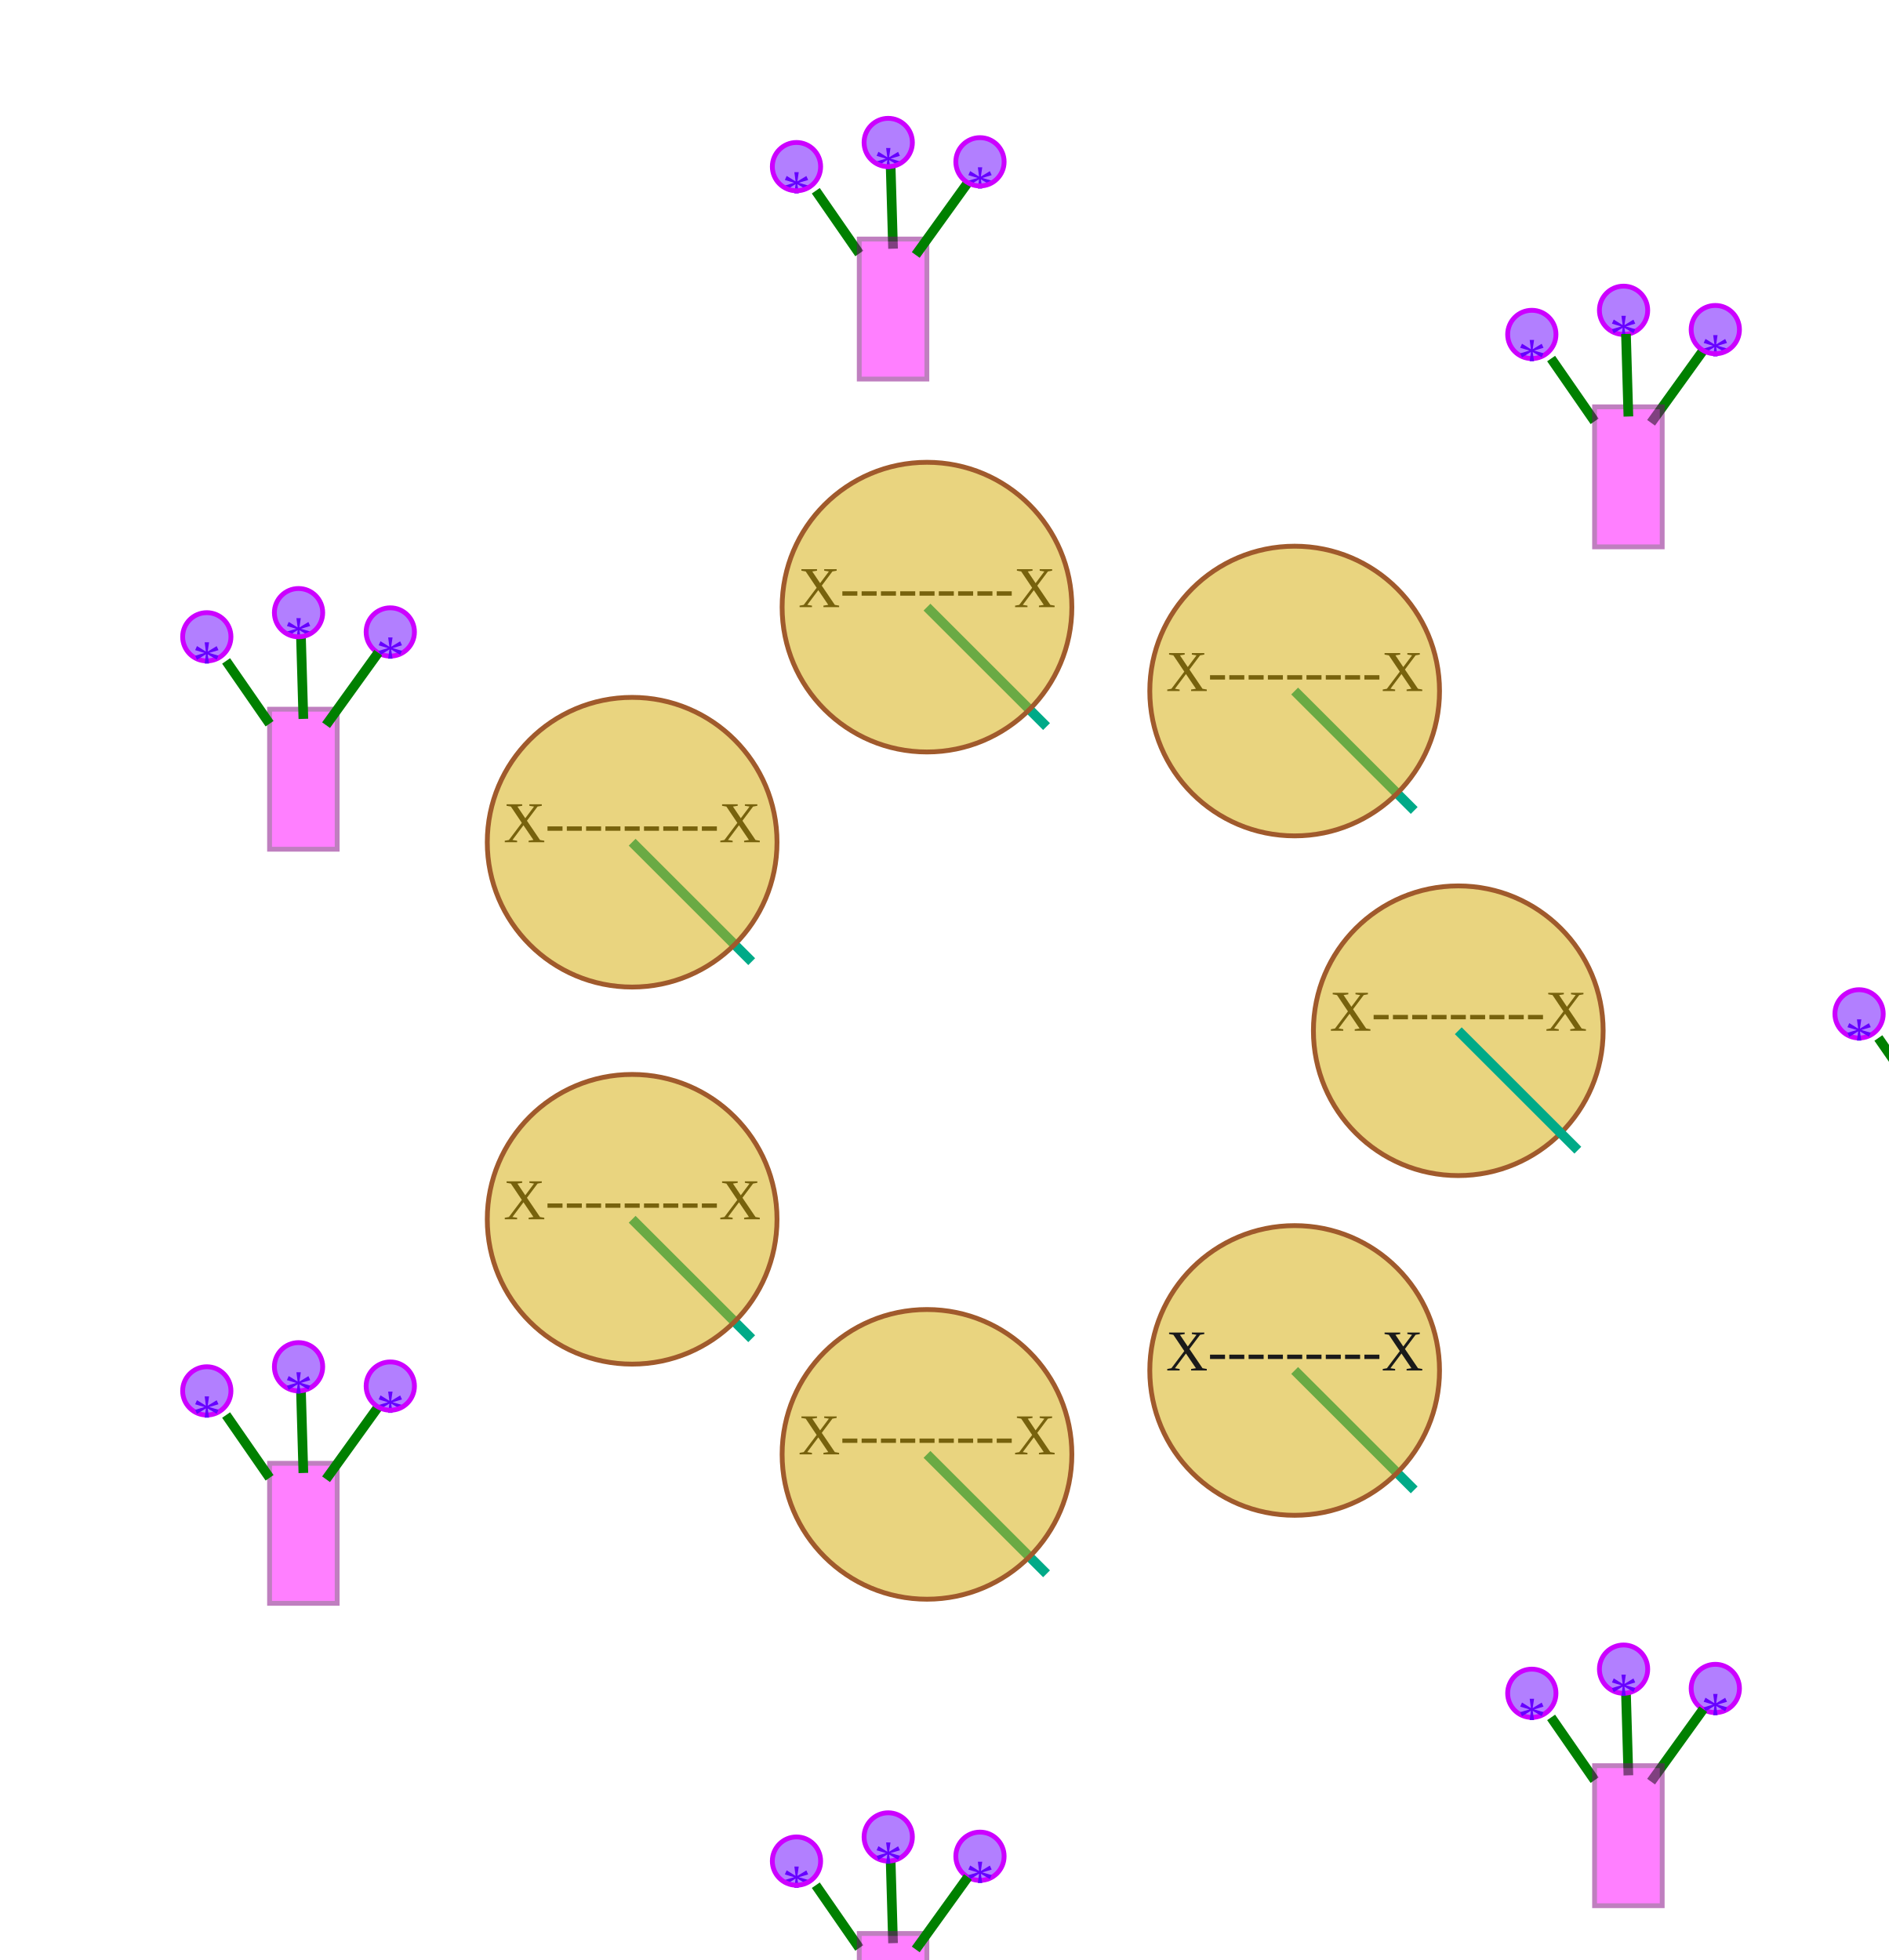
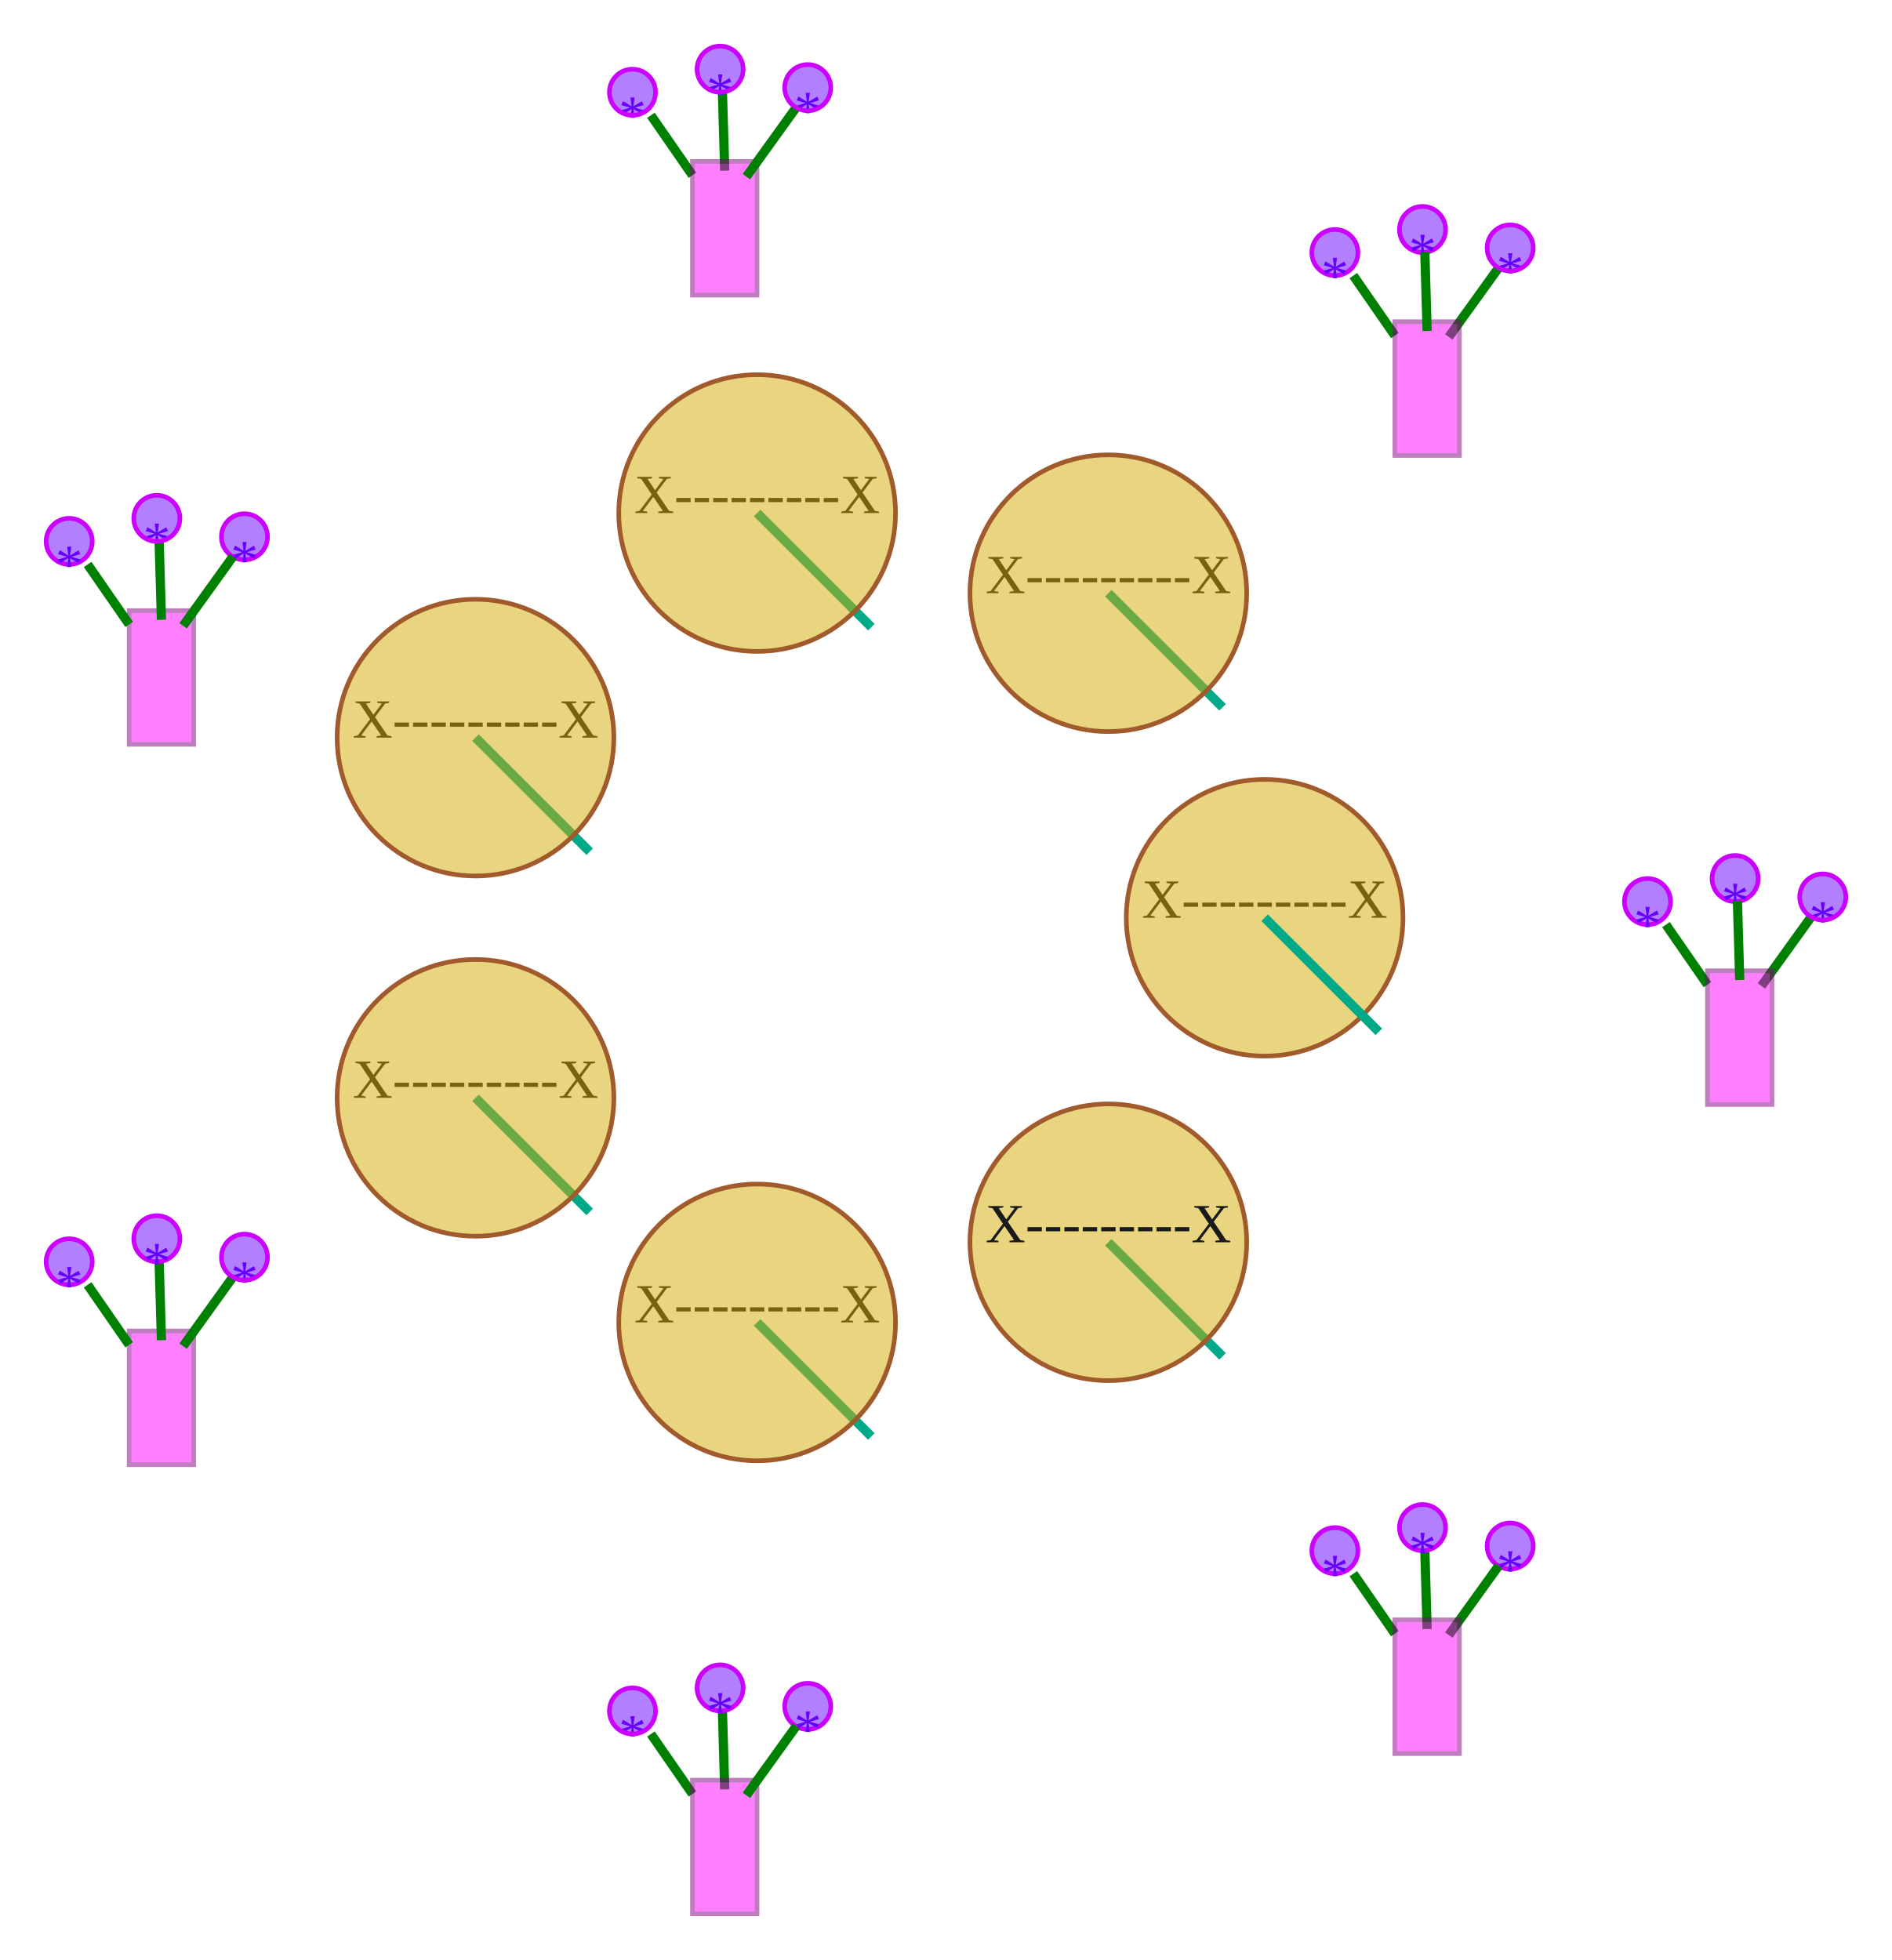
- <svg xmlns="http://www.w3.org/2000/svg" version="1.1">
+ <svg xmlns="http://www.w3.org/2000/svg" version="1.1" viewBox="27.826 14.513 410.174 424.974">
  <text id="64" x="202.946" y="42.513" text-anchor="middle" fill="#6600ff"> * </text>
  <text id="44" x="80.826" y="296.099" text-anchor="middle" fill="#6600ff"> * </text>
  <line id="17" x1="336.728" y1="350.63" x2="337.228" y2="367.73" stroke="#008000" stroke-width="2" />
  <line id="26" x1="168.946" y1="390.487" x2="177.946" y2="403.487" stroke="#008000" stroke-width="2" />
  <rect id="35" x="55.826" y="303.099" width="14" height="29" stroke="#800080" fill="#FF00FF" opacity="0.5" />
  <line id="8" x1="420.5" y1="213.3" x2="409.7" y2="228.3" stroke="#008000" stroke-width="2" />
  <line id="57" x1="184.446" y1="34.413" x2="184.946" y2="51.513" stroke="#008000" stroke-width="2" />
  <text id="32" x="164.946" y="394.487" text-anchor="middle" fill="#6600ff"> * </text>
  <line id="56" x1="168.946" y1="39.513" x2="177.946" y2="52.513" stroke="#008000" stroke-width="2" />
  <line id="86" x1="130.913" y1="174.45" x2="155.671" y2="199.189" stroke="#00aa88" stroke-width="2" />
  <line id="27" x1="184.446" y1="385.387" x2="184.946" y2="402.487" stroke="#008000" stroke-width="2" />
  <line id="38" x1="78.326" y1="291.399" x2="67.526" y2="306.399" stroke="#008000" stroke-width="2" />
  <circle id="39" cx="42.826" cy="288.099" r="5" stroke="#cc00ff" fill="#6600ff" fill-opacity="0.5" />
  <line id="83" x1="268.114" y1="283.865" x2="292.873" y2="308.604" stroke="#00aa88" stroke-width="2" />
  <text id="94" x="191.973" y="125.756" text-anchor="middle" fill="#1a1a1a"> X---------X </text>
  <circle id="21" cx="355.228" cy="349.73" r="5" stroke="#cc00ff" fill="#6600ff" fill-opacity="0.5" />
  <text id="91" x="191.973" y="301.244" text-anchor="middle" fill="#1a1a1a"> X---------X </text>
  <line id="68" x1="352.728" y1="72.57" x2="341.928" y2="87.57" stroke="#008000" stroke-width="2" />
  <line id="84" x1="191.973" y1="301.244" x2="216.732" y2="325.982" stroke="#00aa88" stroke-width="2" />
  <text id="63" x="183.946" y="38.513" text-anchor="middle" fill="#6600ff"> * </text>
  <line id="36" x1="46.826" y1="293.099" x2="55.826" y2="306.099" stroke="#008000" stroke-width="2" />
  <line id="6" x1="389" y1="215" x2="398" y2="228" stroke="#008000" stroke-width="2" />
  <circle id="60" cx="183.946" cy="29.513" r="5" stroke="#cc00ff" fill="#6600ff" fill-opacity="0.5" />
  <text id="62" x="164.946" y="43.513" text-anchor="middle" fill="#6600ff"> * </text>
  <text id="89" x="302" y="213.5" text-anchor="middle" fill="#1a1a1a"> X---------X </text>
  <rect id="55" x="177.946" y="49.513" width="14" height="29" stroke="#800080" fill="#FF00FF" opacity="0.5" />
  <circle id="59" cx="164.946" cy="34.513" r="5" stroke="#cc00ff" fill="#6600ff" fill-opacity="0.5" />
  <circle id="49" cx="42.826" cy="131.901" r="5" stroke="#cc00ff" fill="#6600ff" fill-opacity="0.5" />
  <rect id="45" x="55.826" y="146.901" width="14" height="29" stroke="#800080" fill="#FF00FF" opacity="0.5" />
  <circle id="30" cx="183.946" cy="380.487" r="5" stroke="#cc00ff" fill="#6600ff" fill-opacity="0.5" />
  <circle id="69" cx="317.228" cy="69.27" r="5" stroke="#cc00ff" fill="#6600ff" fill-opacity="0.5" />
  <text id="53" x="61.826" y="135.901" text-anchor="middle" fill="#6600ff"> * </text>
  <circle id="75" cx="302" cy="213.5" r="30" stroke="#a05a2c" fill="#d4aa00" fill-opacity="0.5" />
  <circle id="70" cx="336.228" cy="64.27" r="5" stroke="#cc00ff" fill="#6600ff" fill-opacity="0.5" />
  <text id="24" x="355.228" y="358.73" text-anchor="middle" fill="#6600ff"> * </text>
  <circle id="10" cx="404" cy="205" r="5" stroke="#cc00ff" fill="#6600ff" fill-opacity="0.5" />
  <text id="93" x="130.913" y="174.45" text-anchor="middle" fill="#1a1a1a"> X---------X </text>
  <text id="73" x="336.228" y="73.27" text-anchor="middle" fill="#6600ff"> * </text>
  <circle id="31" cx="202.946" cy="384.487" r="5" stroke="#cc00ff" fill="#6600ff" fill-opacity="0.5" />
  <line id="85" x1="130.913" y1="252.55" x2="155.671" y2="277.288" stroke="#00aa88" stroke-width="2" />
  <line id="66" x1="321.228" y1="74.27" x2="330.228" y2="87.27" stroke="#008000" stroke-width="2" />
  <line id="82" x1="302" y1="213.5" x2="326.759" y2="238.239" stroke="#00aa88" stroke-width="2" />
  <circle id="19" cx="317.228" cy="350.73" r="5" stroke="#cc00ff" fill="#6600ff" fill-opacity="0.5" />
  <circle id="76" cx="268.114" cy="283.865" r="30" stroke="#a05a2c" fill="#d4aa00" fill-opacity="0.5" />
  <text id="74" x="355.228" y="77.27" text-anchor="middle" fill="#6600ff"> * </text>
  <rect id="25" x="177.946" y="400.487" width="14" height="29" stroke="#800080" fill="#FF00FF" opacity="0.5" />
  <text id="14" x="423" y="218" text-anchor="middle" fill="#6600ff"> * </text>
  <circle id="51" cx="80.826" cy="130.901" r="5" stroke="#cc00ff" fill="#6600ff" fill-opacity="0.5" />
  <text id="34" x="202.946" y="393.487" text-anchor="middle" fill="#6600ff"> * </text>
  <text id="33" x="183.946" y="389.487" text-anchor="middle" fill="#6600ff"> * </text>
  <line id="28" x1="200.446" y1="388.787" x2="189.646" y2="403.787" stroke="#008000" stroke-width="2" />
  <line id="58" x1="200.446" y1="37.813" x2="189.646" y2="52.813" stroke="#008000" stroke-width="2" />
  <line id="46" x1="46.826" y1="136.901" x2="55.826" y2="149.901" stroke="#008000" stroke-width="2" />
  <line id="88" x1="268.114" y1="143.135" x2="292.873" y2="167.874" stroke="#00aa88" stroke-width="2" />
  <text id="22" x="317.228" y="359.73" text-anchor="middle" fill="#6600ff"> * </text>
  <circle id="9" cx="385" cy="210" r="5" stroke="#cc00ff" fill="#6600ff" fill-opacity="0.5" />
  <circle id="11" cx="423" cy="209" r="5" stroke="#cc00ff" fill="#6600ff" fill-opacity="0.5" />
  <text id="13" x="404" y="214" text-anchor="middle" fill="#6600ff"> * </text>
  <line id="37" x1="62.326" y1="287.999" x2="62.826" y2="305.099" stroke="#008000" stroke-width="2" />
  <line id="18" x1="352.728" y1="354.03" x2="341.928" y2="369.03" stroke="#008000" stroke-width="2" />
  <rect id="65" x="330.228" y="84.27" width="14" height="29" stroke="#800080" fill="#FF00FF" opacity="0.5" />
  <text id="92" x="130.913" y="252.55" text-anchor="middle" fill="#1a1a1a"> X---------X </text>
  <text id="12" x="385" y="219" text-anchor="middle" fill="#6600ff"> * </text>
  <text id="52" x="42.826" y="140.901" text-anchor="middle" fill="#6600ff"> * </text>
  <circle id="78" cx="130.913" cy="252.55" r="30" stroke="#a05a2c" fill="#d4aa00" fill-opacity="0.5" />
  <circle id="79" cx="130.913" cy="174.45" r="30" stroke="#a05a2c" fill="#d4aa00" fill-opacity="0.5" />
  <line id="47" x1="62.326" y1="131.801" x2="62.826" y2="148.901" stroke="#008000" stroke-width="2" />
  <circle id="40" cx="61.826" cy="283.099" r="5" stroke="#cc00ff" fill="#6600ff" fill-opacity="0.5" />
  <circle id="20" cx="336.228" cy="345.73" r="5" stroke="#cc00ff" fill="#6600ff" fill-opacity="0.5" />
  <circle id="61" cx="202.946" cy="33.513" r="5" stroke="#cc00ff" fill="#6600ff" fill-opacity="0.5" />
  <line id="16" x1="321.228" y1="355.73" x2="330.228" y2="368.73" stroke="#008000" stroke-width="2" />
  <text id="95" x="268.114" y="143.135" text-anchor="middle" fill="#1a1a1a"> X---------X </text>
  <rect id="15" x="330.228" y="365.73" width="14" height="29" stroke="#800080" fill="#FF00FF" opacity="0.5" />
  <text id="42" x="42.826" y="297.099" text-anchor="middle" fill="#6600ff"> * </text>
  <circle id="81" cx="268.114" cy="143.135" r="30" stroke="#a05a2c" fill="#d4aa00" fill-opacity="0.5" />
  <line id="67" x1="336.728" y1="69.17" x2="337.228" y2="86.27" stroke="#008000" stroke-width="2" />
  <text id="43" x="61.826" y="292.099" text-anchor="middle" fill="#6600ff"> * </text>
  <text id="72" x="317.228" y="78.27" text-anchor="middle" fill="#6600ff"> * </text>
  <text id="54" x="80.826" y="139.901" text-anchor="middle" fill="#6600ff"> * </text>
  <rect id="5" x="398" y="225" width="14" height="29" stroke="#800080" fill="#FF00FF" opacity="0.5" />
  <line id="7" x1="404.5" y1="209.9" x2="405" y2="227" stroke="#008000" stroke-width="2" />
  <line id="87" x1="191.973" y1="125.756" x2="216.732" y2="150.495" stroke="#00aa88" stroke-width="2" />
  <circle id="50" cx="61.826" cy="126.901" r="5" stroke="#cc00ff" fill="#6600ff" fill-opacity="0.5" />
  <text id="23" x="336.228" y="354.73" text-anchor="middle" fill="#6600ff"> * </text>
  <circle id="77" cx="191.973" cy="301.244" r="30" stroke="#a05a2c" fill="#d4aa00" fill-opacity="0.5" />
  <circle id="80" cx="191.973" cy="125.756" r="30" stroke="#a05a2c" fill="#d4aa00" fill-opacity="0.5" />
  <text id="90" x="268.114" y="283.865" text-anchor="middle" fill="#1a1a1a"> X---------X </text>
  <circle id="71" cx="355.228" cy="68.27" r="5" stroke="#cc00ff" fill="#6600ff" fill-opacity="0.5" />
  <circle id="41" cx="80.826" cy="287.099" r="5" stroke="#cc00ff" fill="#6600ff" fill-opacity="0.5" />
  <line id="48" x1="78.326" y1="135.201" x2="67.526" y2="150.201" stroke="#008000" stroke-width="2" />
  <circle id="29" cx="164.946" cy="385.487" r="5" stroke="#cc00ff" fill="#6600ff" fill-opacity="0.5" />
</svg>
